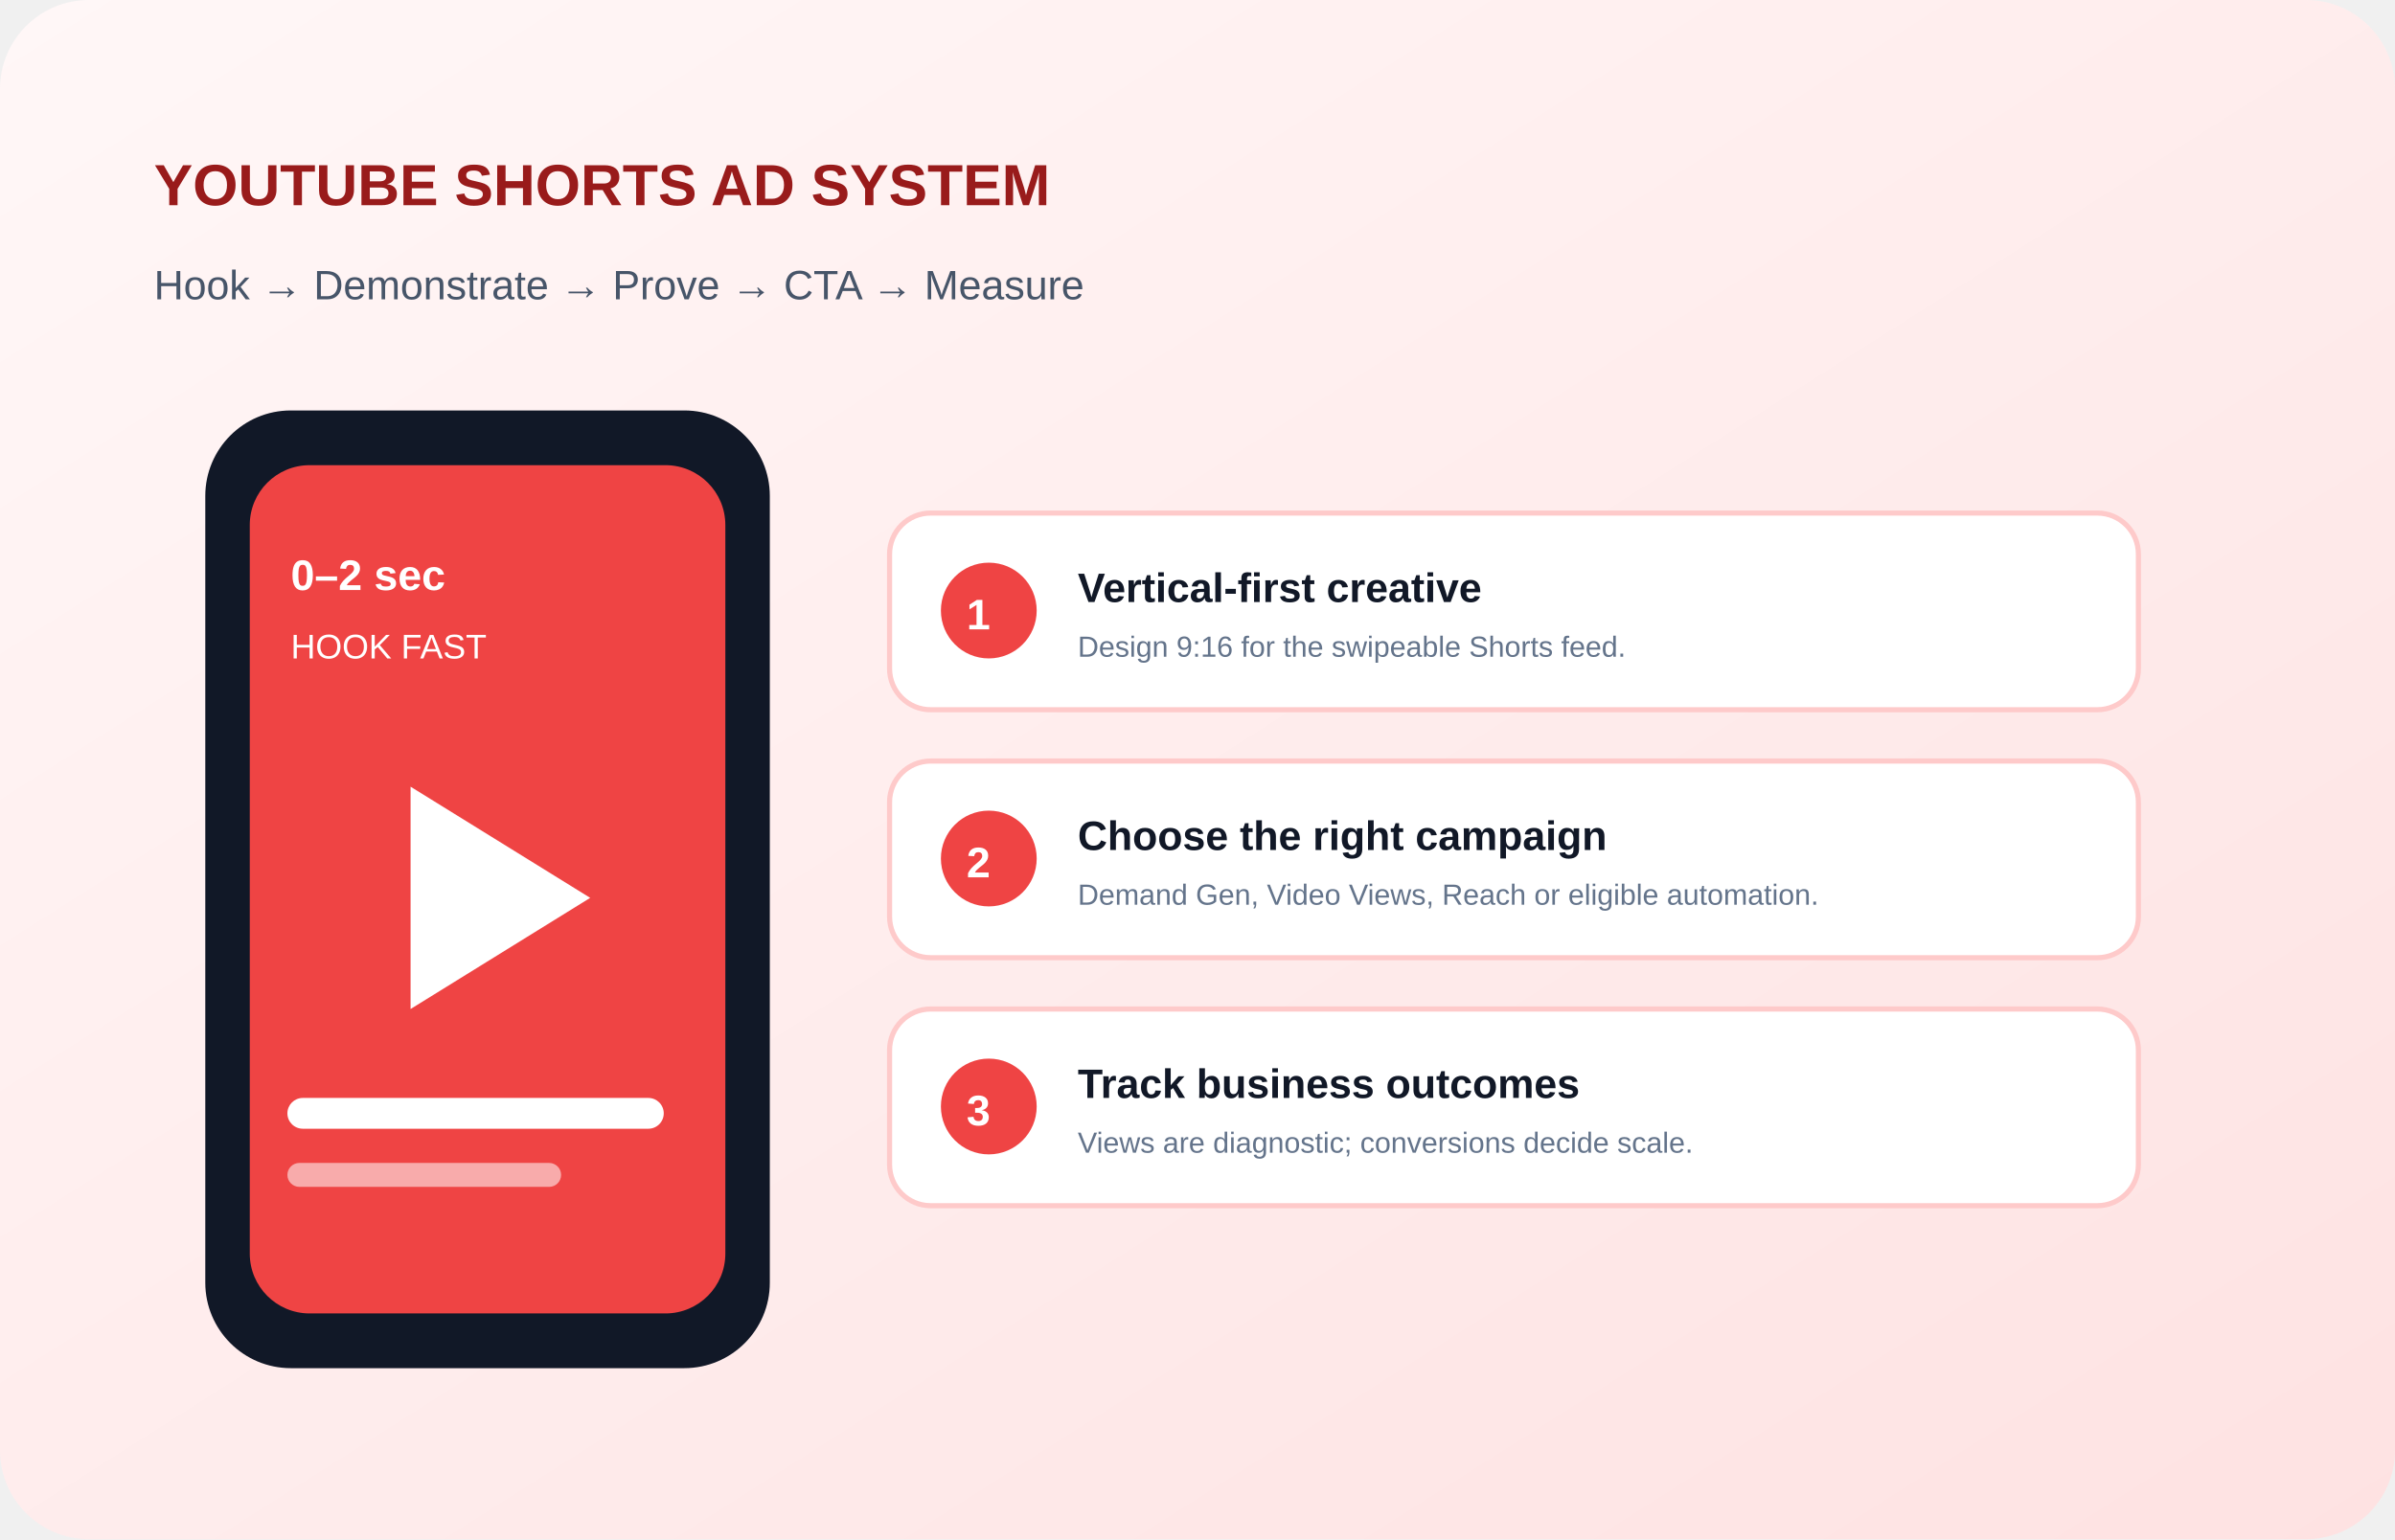
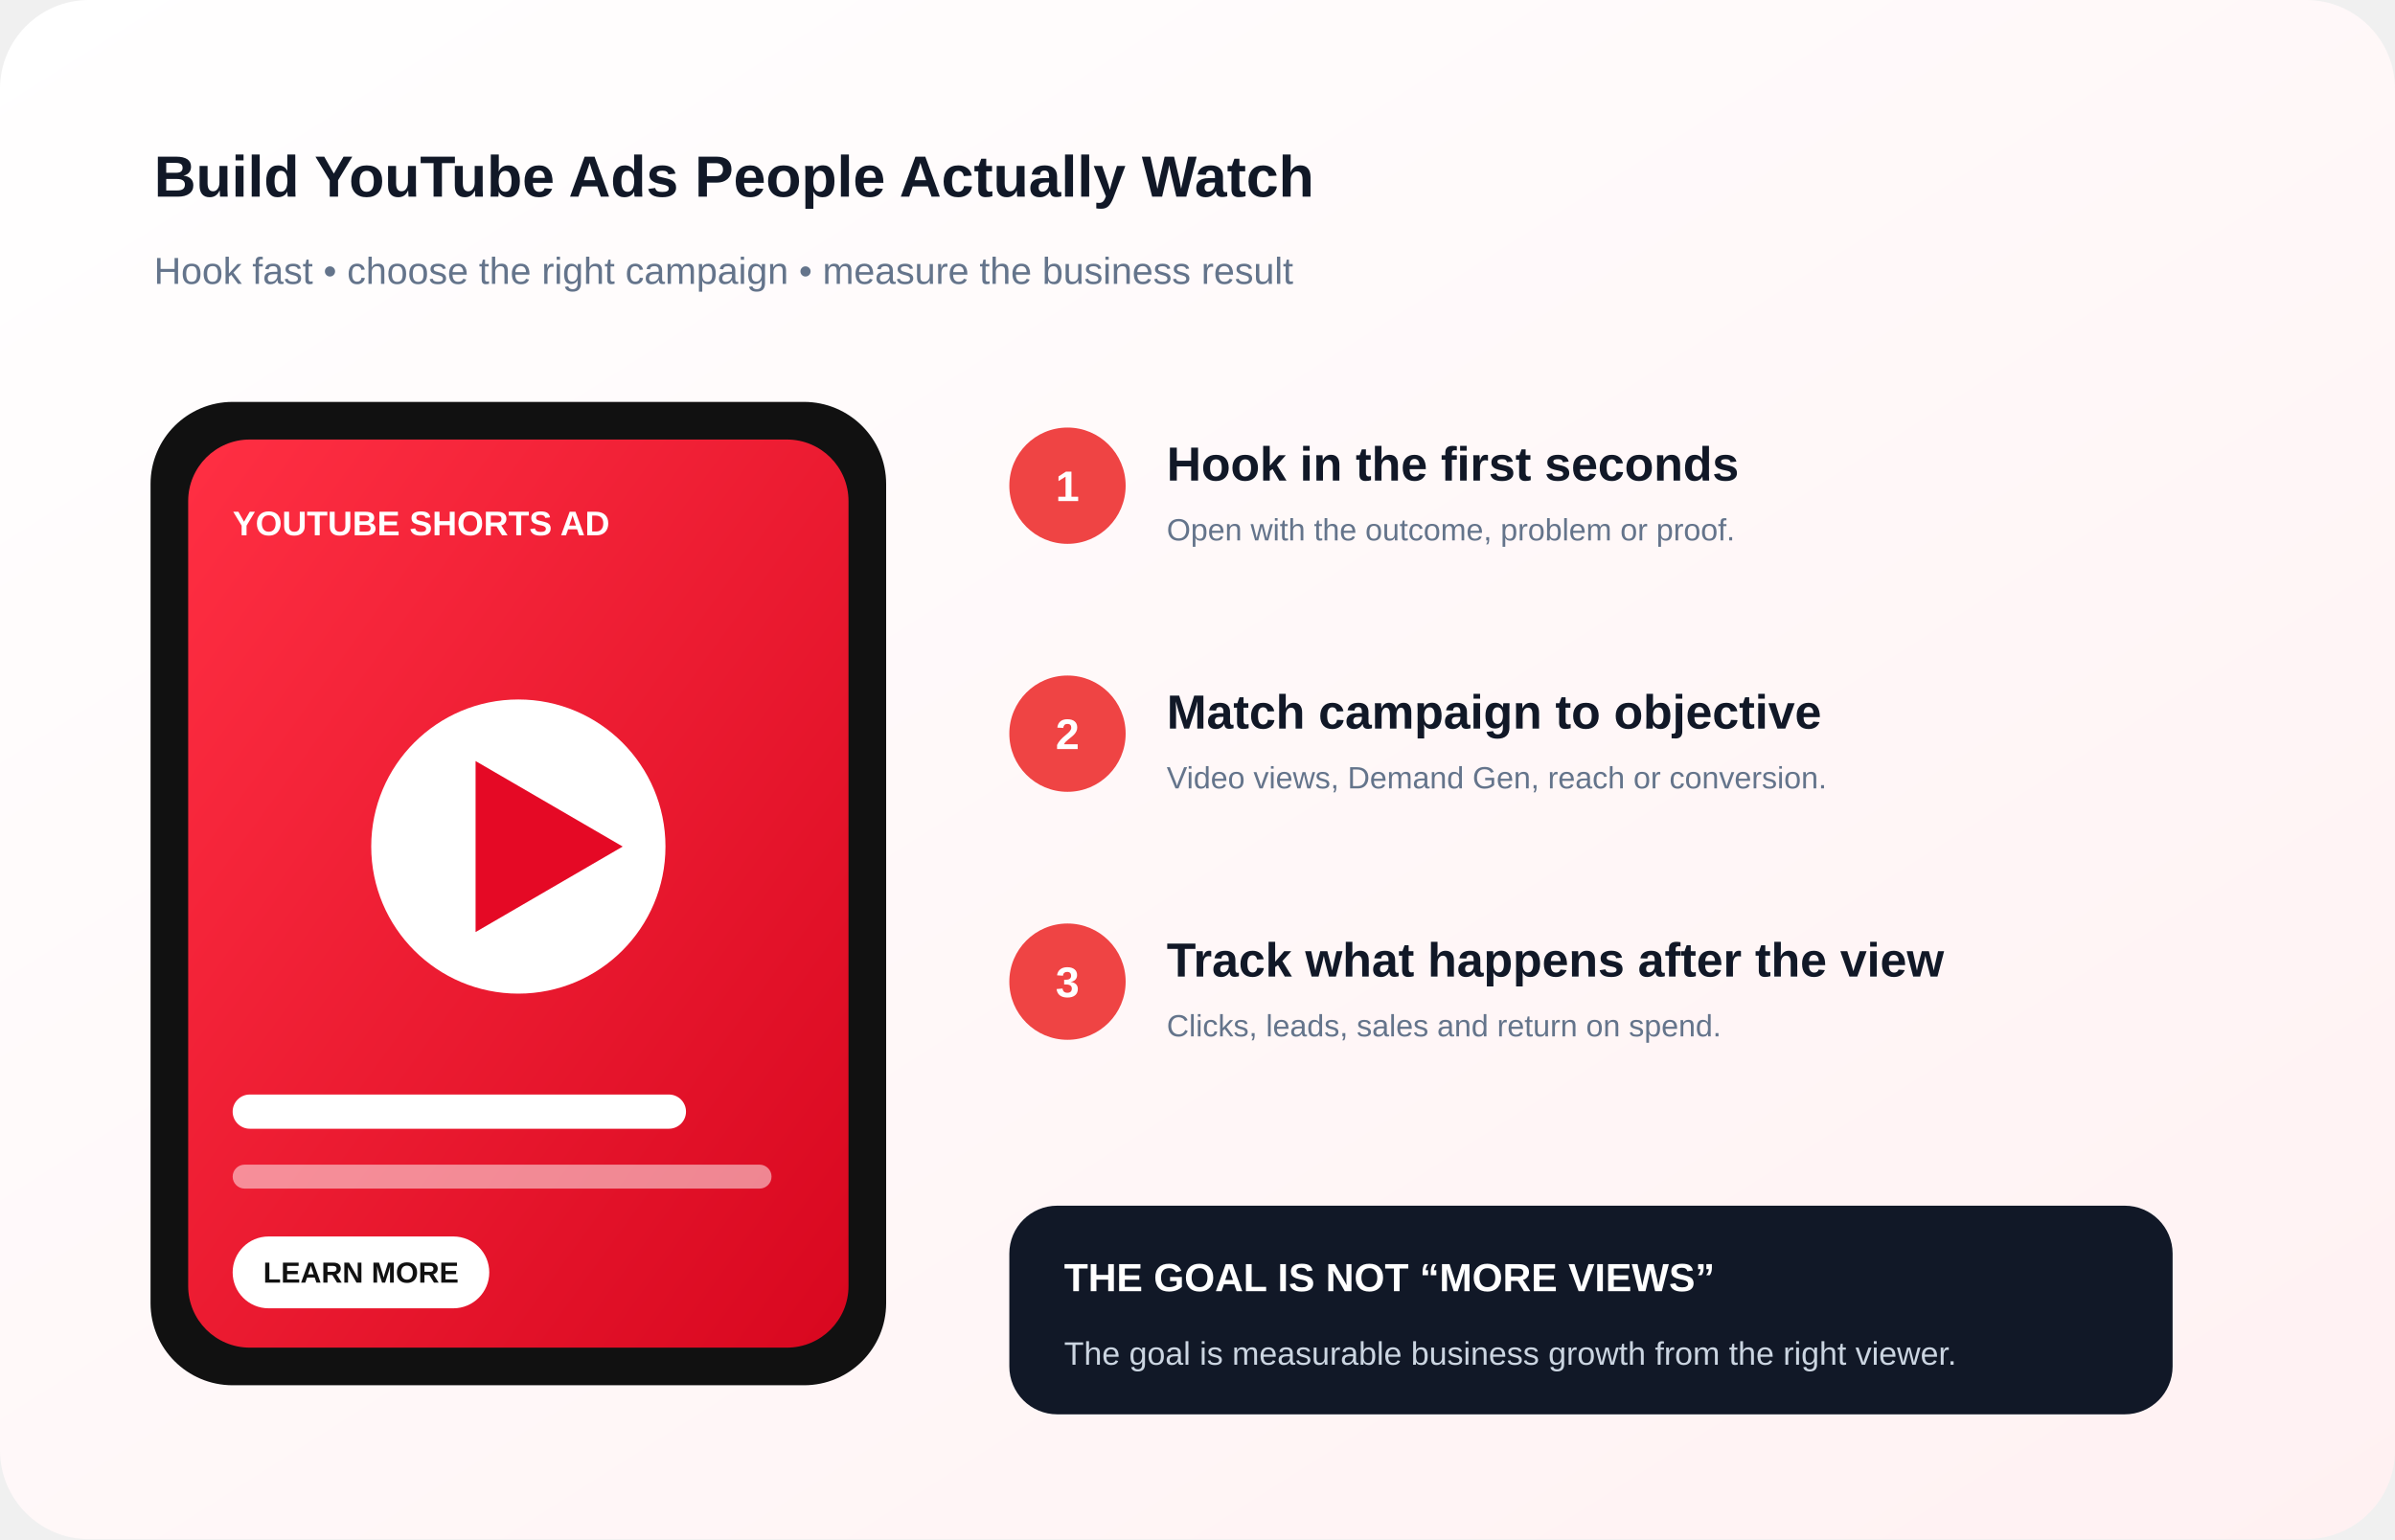
- <svg xmlns="http://www.w3.org/2000/svg" viewBox="0 0 1400 900">
+ <svg xmlns="http://www.w3.org/2000/svg" viewBox="0 0 1400 900" role="img">
  <defs>
-     <linearGradient id="g" x1="0" y1="0" x2="1" y2="1">
-       <stop stop-color="#fff7f7" />
-       <stop offset="1" stop-color="#fee2e2" />
+     <linearGradient id="bg" x1="0" y1="0" x2="1" y2="1">
+       <stop stop-color="#fff" />
+       <stop offset="1" stop-color="#fff1f2" />
+     </linearGradient>
+     <linearGradient id="r" x1="0" y1="0" x2="1" y2="1">
+       <stop stop-color="#ff2f43" />
+       <stop offset="1" stop-color="#d8071f" />
    </linearGradient>
  </defs>
-   <rect width="1400" height="900" rx="52" fill="url(#g)" />
-   <text x="90" y="120" font-family="Arial" font-size="34" font-weight="900" fill="#991b1b">YOUTUBE SHORTS AD SYSTEM</text>
-   <text x="90" y="175" font-family="Arial" font-size="24" fill="#475569">Hook → Demonstrate → Prove → CTA → Measure</text>
-   <g transform="translate(120 240)">
-     <rect width="330" height="560" rx="50" fill="#111827" />
-     <rect x="26" y="32" width="278" height="496" rx="35" fill="#ef4444" />
-     <text x="50" y="105" font-family="Arial" font-size="25" font-weight="900" fill="#fff">0–2 sec</text>
-     <text x="50" y="145" font-family="Arial" font-size="20" fill="#fff">HOOK FAST</text>
-     <path d="M120 220l105 65-105 65z" fill="#fff" />
-     <rect x="48" y="402" width="220" height="18" rx="9" fill="#fff" />
-     <rect x="48" y="440" width="160" height="14" rx="7" fill="#fff" opacity=".55" />
+   <rect width="1400" height="900" rx="52" fill="url(#bg)" />
+   <text x="90" y="115" font-family="Arial" font-size="34" font-weight="900" fill="#111827">Build YouTube Ads People Actually Watch</text>
+   <text x="90" y="166" font-family="Arial" font-size="22" fill="#64748b">Hook fast • choose the right campaign • measure the business result</text>
+   <g transform="translate(88 235)">
+     <rect width="430" height="575" rx="48" fill="#111" />
+     <rect x="22" y="22" width="386" height="531" rx="36" fill="url(#r)" />
+     <text x="48" y="78" fill="#fff" font-family="Arial" font-size="20" font-weight="900">YOUTUBE SHORTS AD</text>
+     <circle cx="215" cy="260" r="86" fill="#fff" />
+     <path d="M190 210l86 50-86 50z" fill="#e50925" />
+     <rect x="48" y="405" width="265" height="20" rx="10" fill="#fff" />
+     <rect x="48" y="446" width="315" height="14" rx="7" fill="#fff" opacity=".5" />
+     <rect x="48" y="488" width="150" height="42" rx="21" fill="#fff" />
+     <text x="123" y="515" text-anchor="middle" fill="#111" font-family="Arial" font-size="17" font-weight="900">LEARN MORE</text>
  </g>
-   <g transform="translate(520 300)">
-     <g fill="#fff" stroke="#fecaca" stroke-width="3">
-       <rect width="730" height="115" rx="24" />
-       <rect y="145" width="730" height="115" rx="24" />
-       <rect y="290" width="730" height="115" rx="24" />
+   <g transform="translate(590 250)" font-family="Arial">
+     <g>
+       <circle cx="34" cy="34" r="34" fill="#ef4444" />
+       <text x="34" y="43" text-anchor="middle" fill="#fff" font-size="25" font-weight="900">1</text>
+       <text x="92" y="31" font-size="28" font-weight="900" fill="#111827">Hook in the first seconds</text>
+       <text x="92" y="66" font-size="18" fill="#64748b">Open with the outcome, problem or proof.</text>
    </g>
-     <circle cx="58" cy="57" r="28" fill="#ef4444" />
-     <text x="45" y="68" font-family="Arial" font-size="25" font-weight="900" fill="#fff">1</text>
-     <text x="110" y="52" font-family="Arial" font-size="24" font-weight="900" fill="#111827">Vertical-first creative</text>
-     <text x="110" y="84" font-family="Arial" font-size="17" fill="#64748b">Design 9:16 for the swipeable Shorts feed.</text>
-     <circle cx="58" cy="202" r="28" fill="#ef4444" />
-     <text x="45" y="213" font-family="Arial" font-size="25" font-weight="900" fill="#fff">2</text>
-     <text x="110" y="197" font-family="Arial" font-size="24" font-weight="900" fill="#111827">Choose the right campaign</text>
-     <text x="110" y="229" font-family="Arial" font-size="17" fill="#64748b">Demand Gen, Video Views, Reach or eligible automation.</text>
-     <circle cx="58" cy="347" r="28" fill="#ef4444" />
-     <text x="45" y="358" font-family="Arial" font-size="25" font-weight="900" fill="#fff">3</text>
-     <text x="110" y="342" font-family="Arial" font-size="24" font-weight="900" fill="#111827">Track business outcomes</text>
-     <text x="110" y="374" font-family="Arial" font-size="17" fill="#64748b">Views are diagnostic; conversions decide scale.</text>
+     <g transform="translate(0 145)">
+       <circle cx="34" cy="34" r="34" fill="#ef4444" />
+       <text x="34" y="43" text-anchor="middle" fill="#fff" font-size="25" font-weight="900">2</text>
+       <text x="92" y="31" font-size="28" font-weight="900" fill="#111827">Match campaign to objective</text>
+       <text x="92" y="66" font-size="18" fill="#64748b">Video views, Demand Gen, reach or conversion.</text>
+     </g>
+     <g transform="translate(0 290)">
+       <circle cx="34" cy="34" r="34" fill="#ef4444" />
+       <text x="34" y="43" text-anchor="middle" fill="#fff" font-size="25" font-weight="900">3</text>
+       <text x="92" y="31" font-size="28" font-weight="900" fill="#111827">Track what happens after the view</text>
+       <text x="92" y="66" font-size="18" fill="#64748b">Clicks, leads, sales and return on spend.</text>
+     </g>
+     <rect y="455" width="680" height="122" rx="28" fill="#111827" />
+     <text x="32" y="505" fill="#fff" font-size="23" font-weight="900">THE GOAL IS NOT “MORE VIEWS”</text>
+     <text x="32" y="548" fill="#cbd5e1" font-size="19">The goal is measurable business growth from the right viewer.</text>
  </g>
</svg>
